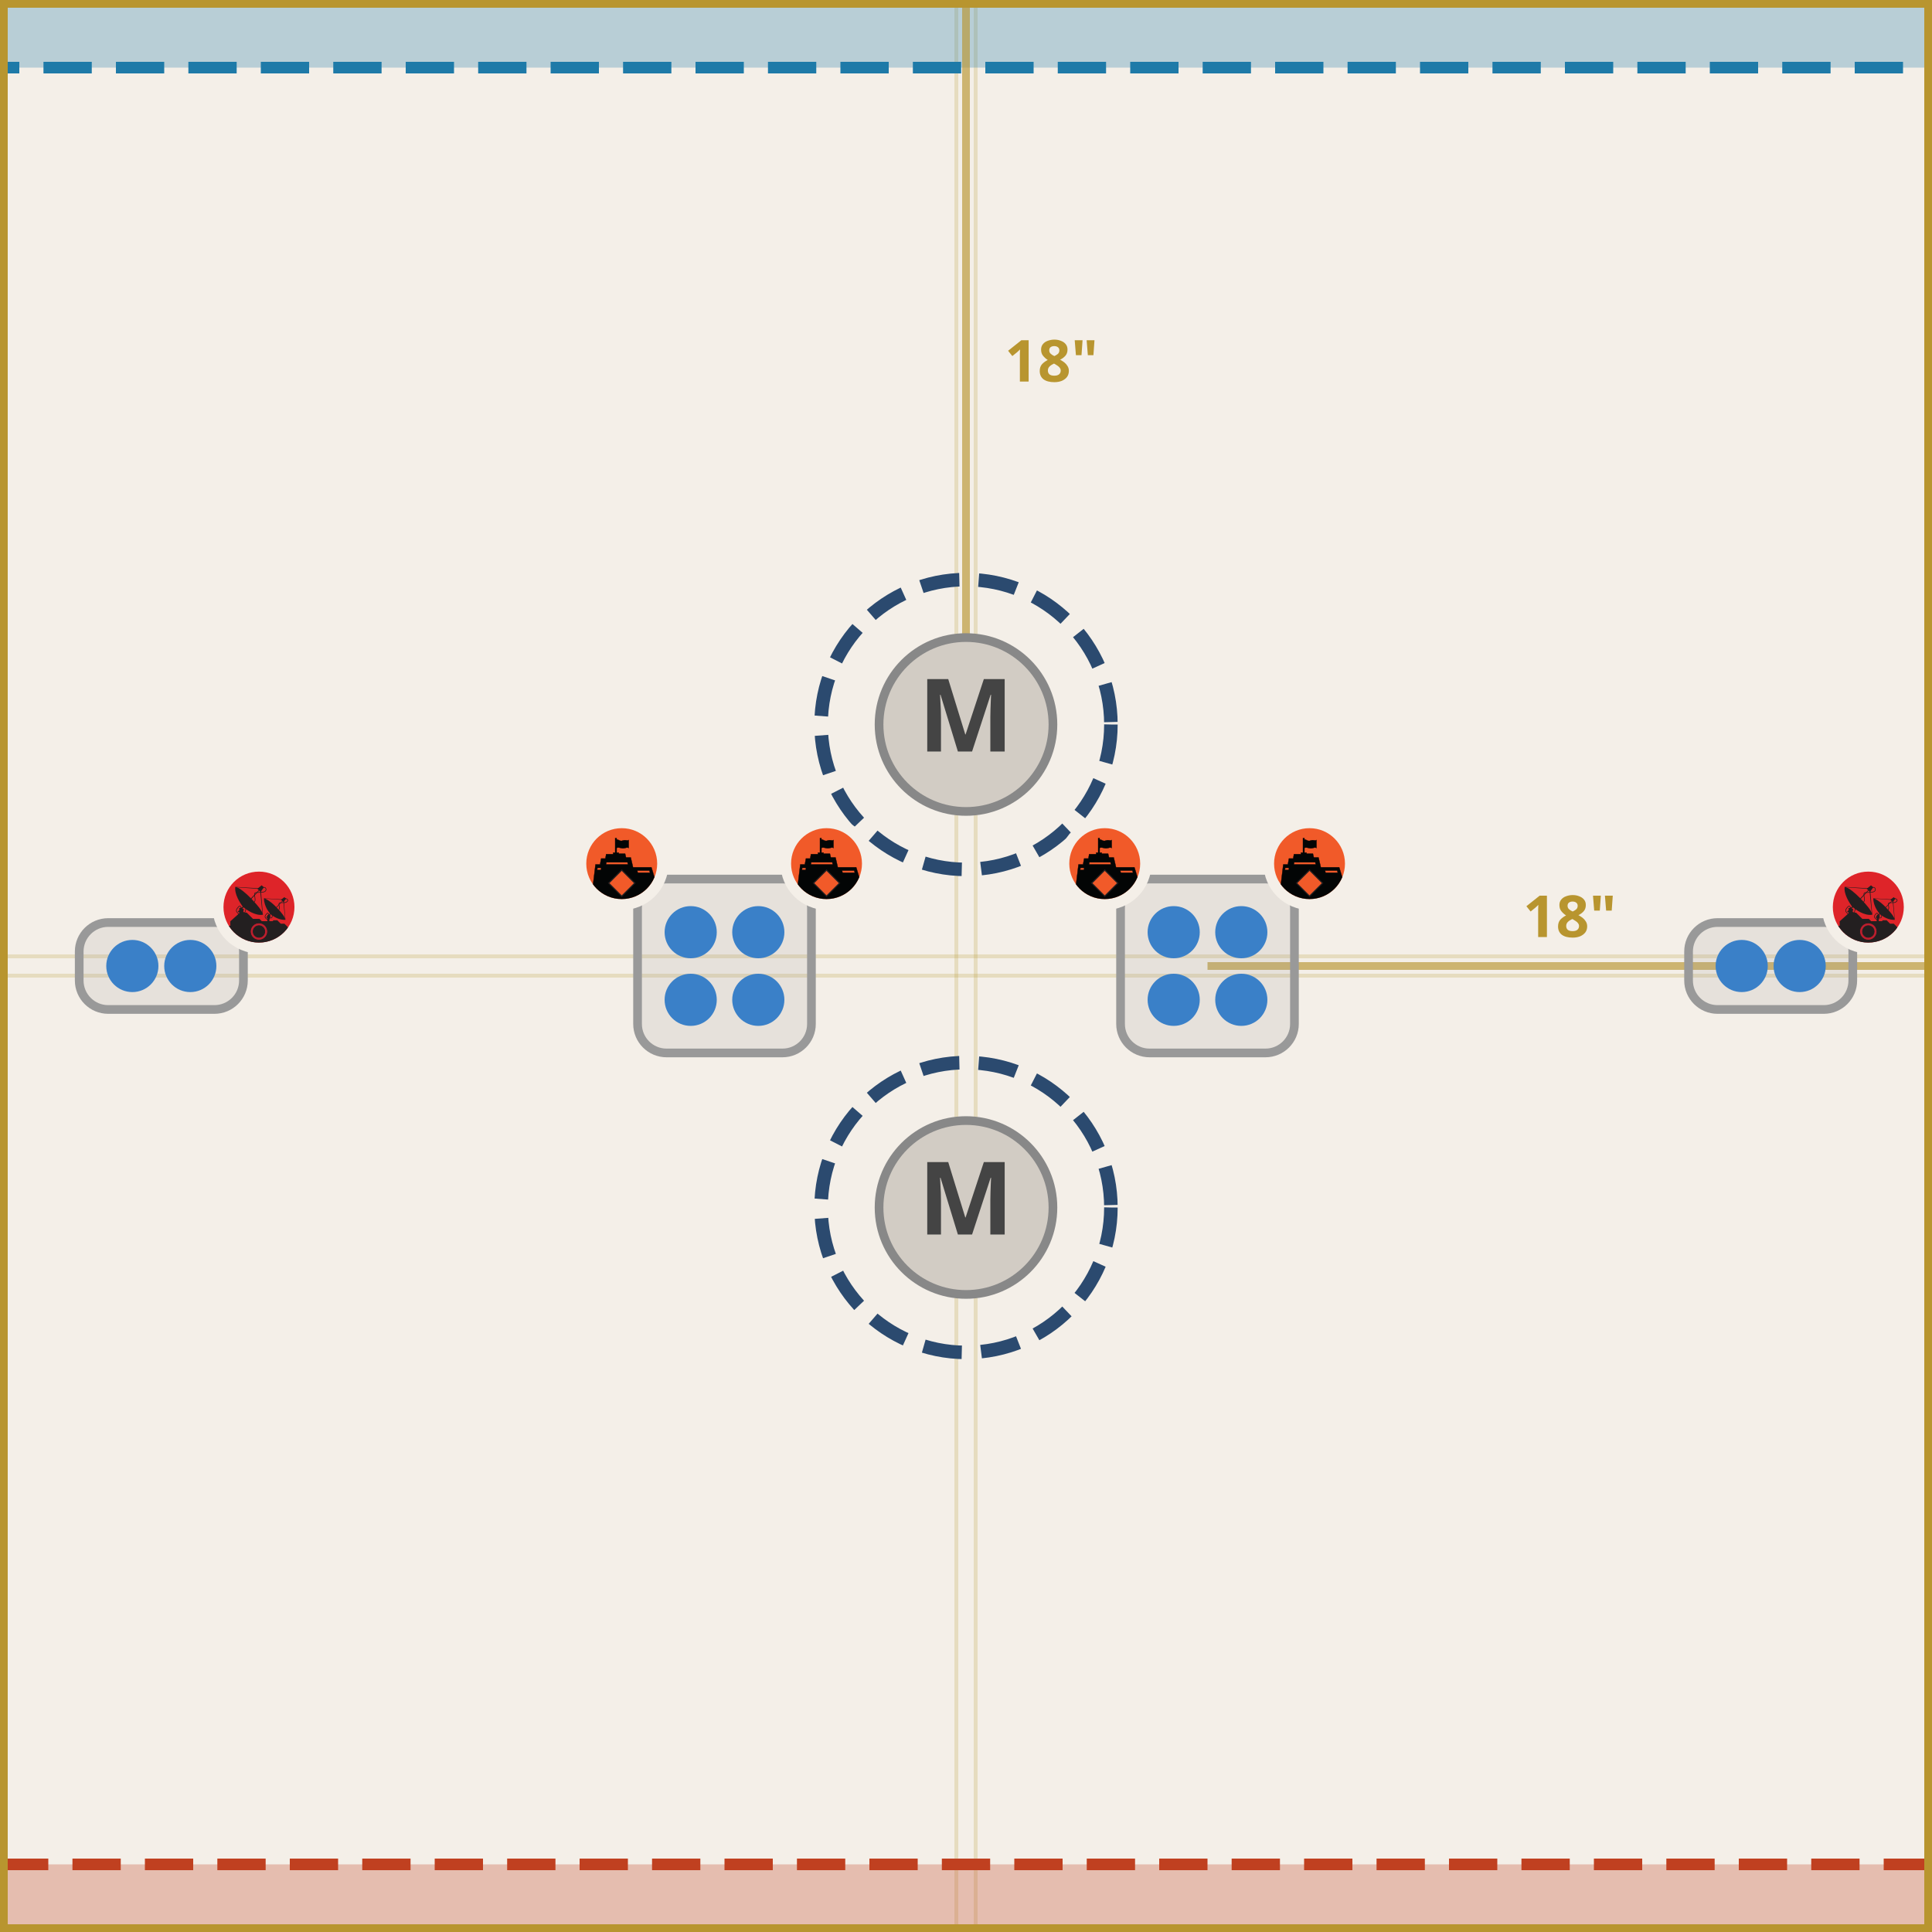
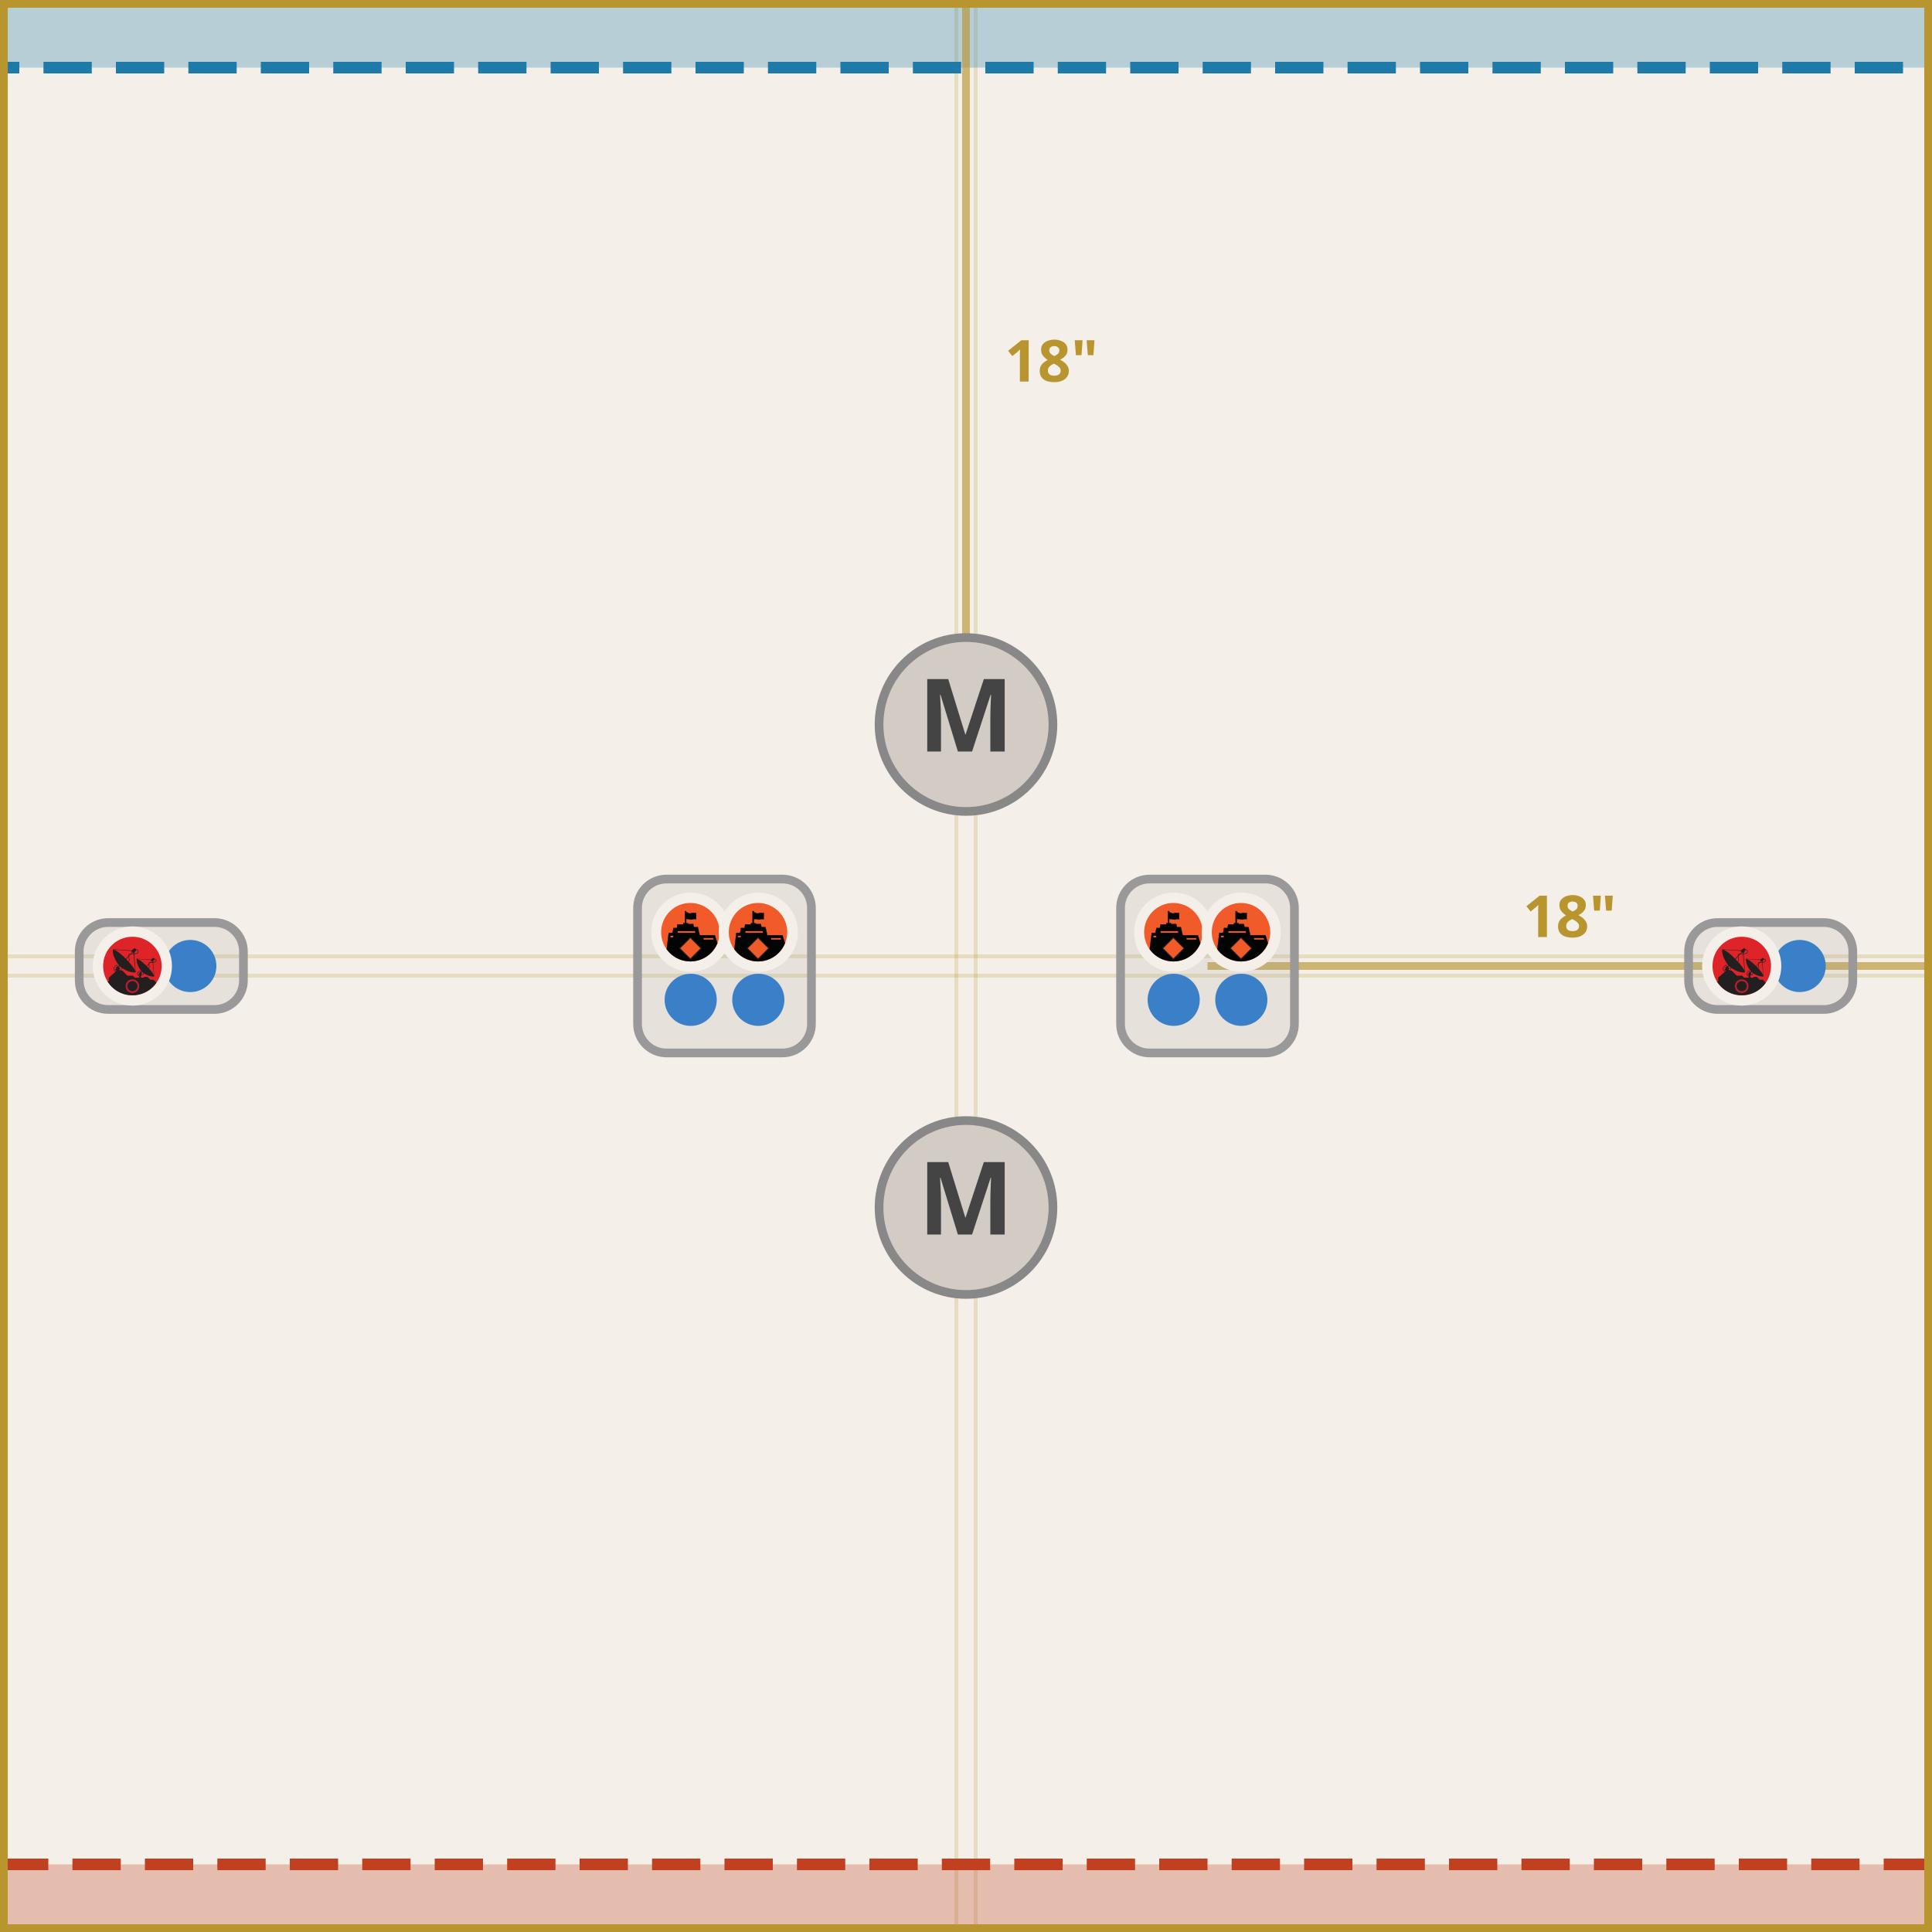
<svg xmlns="http://www.w3.org/2000/svg" viewBox="0 0 200 200" width="1000" height="1000">
  <rect width="200" height="200" fill="#f4efe8" />
  <line x1="99" y1="0" x2="99" y2="200" stroke="#B8952F" stroke-width=".4" opacity=".22" />
  <line x1="101" y1="0" x2="101" y2="200" stroke="#B8952F" stroke-width=".4" opacity=".22" />
  <line x1="0" y1="99" x2="200" y2="99" stroke="#B8952F" stroke-width=".4" opacity=".22" />
  <line x1="0" y1="101" x2="200" y2="101" stroke="#B8952F" stroke-width=".4" opacity=".22" />
  <rect x="0" y="0" width="200" height="7" fill="#1E7AA8" fill-opacity=".28" stroke="#1E7AA8" stroke-width="1.2" stroke-dasharray="5,2.5" />
  <rect x="0" y="193" width="200" height="7" fill="#C04020" fill-opacity=".28" stroke="#C04020" stroke-width="1.2" stroke-dasharray="5,2.5" />
  <rect x="0" y="0" width="200" height="200" fill="none" stroke="#B8952F" stroke-width="1.6" />
-   <line x1="100" y1="75" x2="100" y2="0" stroke="#B8952F" stroke-width=".8" opacity=".65" />
-   <line x1="97" y1="0" x2="103" y2="0" stroke="#B8952F" stroke-width=".8" opacity=".7" />
-   <text x="104" y="39.5" text-anchor="start" font-size="6" fill="#B8952F" font-family="sans-serif" font-weight="600">18"</text>
+   <g data-size="clash">
+     <line x1="100" y1="75" x2="100" y2="0" stroke="#B8952F" stroke-width=".8" opacity=".65" />
+     <line x1="97" y1="0" x2="103" y2="0" stroke="#B8952F" stroke-width=".8" opacity=".7" />
+     <text x="104" y="39.5" text-anchor="start" font-size="6" fill="#B8952F" font-family="sans-serif" font-weight="600">18"</text>
+   </g>
  <line x1="125" y1="100" x2="200" y2="100" stroke="#B8952F" stroke-width=".8" opacity=".65" />
  <line x1="200" y1="97" x2="200" y2="103" stroke="#B8952F" stroke-width=".8" opacity=".7" />
  <text x="162.5" y="97" text-anchor="middle" font-size="6" fill="#B8952F" font-family="sans-serif" font-weight="600">18"</text>
-   <circle cx="100" cy="75" r="15" fill="none" stroke="#2B4A6F" stroke-width="1.4" stroke-dasharray="4,2" />
-   <circle cx="100" cy="125" r="15" fill="none" stroke="#2B4A6F" stroke-width="1.4" stroke-dasharray="4,2" />
-   <circle cx="100" cy="75" r="9" fill="#d2ccc4" stroke="#888" stroke-width=".9" />
-   <text x="100" y="77.8" text-anchor="middle" font-size="10.5" fill="#444" font-family="sans-serif" font-weight="bold">M</text>
+   <g data-size="clash" />
+   <g data-size="clash">
+     <circle cx="100" cy="75" r="9" fill="#d2ccc4" stroke="#888" stroke-width=".9" />
+     <text x="100" y="77.8" text-anchor="middle" font-size="10.5" fill="#444" font-family="sans-serif" font-weight="bold">M</text>
+   </g>
  <g>
    <rect x="8.2" y="95.5" width="17" height="9" rx="3" fill="rgb(150,150,150)" fill-opacity=".15" stroke="#999" stroke-width=".9" />
    <circle cx="13.7" cy="100" r="2.7" fill="#3A80C8" />
    <circle cx="19.7" cy="100" r="2.7" fill="#3A80C8" />
  </g>
  <g>
    <rect x="66" y="91" width="18" height="18" rx="3" fill="rgb(150,150,150)" fill-opacity=".15" stroke="#999" stroke-width=".9" />
    <circle cx="71.5" cy="96.5" r="2.7" fill="#3A80C8" />
    <circle cx="78.5" cy="96.5" r="2.7" fill="#3A80C8" />
    <circle cx="71.5" cy="103.5" r="2.7" fill="#3A80C8" />
    <circle cx="78.5" cy="103.5" r="2.7" fill="#3A80C8" />
  </g>
  <g>
    <rect x="116" y="91" width="18" height="18" rx="3" fill="rgb(150,150,150)" fill-opacity=".15" stroke="#999" stroke-width=".9" />
    <circle cx="121.5" cy="96.5" r="2.7" fill="#3A80C8" />
    <circle cx="128.5" cy="96.5" r="2.7" fill="#3A80C8" />
    <circle cx="121.5" cy="103.5" r="2.7" fill="#3A80C8" />
    <circle cx="128.5" cy="103.5" r="2.7" fill="#3A80C8" />
  </g>
  <g>
    <rect x="174.8" y="95.5" width="17" height="9" rx="3" fill="rgb(150,150,150)" fill-opacity=".15" stroke="#999" stroke-width=".9" />
    <circle cx="180.3" cy="100" r="2.7" fill="#3A80C8" />
    <circle cx="186.3" cy="100" r="2.7" fill="#3A80C8" />
  </g>
-   <circle cx="100" cy="125" r="9" fill="#d2ccc4" stroke="#888" stroke-width=".9" />
-   <text x="100" y="127.8" text-anchor="middle" font-size="10.5" fill="#444" font-family="sans-serif" font-weight="bold">M</text>
-   <circle cx="26.8" cy="93.9" r="4.8" fill="#f4efe8" />
-   <g transform="translate(22.80,89.90) scale(0.125)">
+   <g data-size="clash">
+     <circle cx="100" cy="125" r="9" fill="#d2ccc4" stroke="#888" stroke-width=".9" />
+     <text x="100" y="127.8" text-anchor="middle" font-size="10.5" fill="#444" font-family="sans-serif" font-weight="bold">M</text>
+   </g>
+   <g data-size="clash" />
+   <circle cx="13.7" cy="100.0" r="4.1" fill="#f4efe8" />
+   <g transform="translate(10.40,96.70) scale(0.103125)">
    <clipPath id="tk-com">
      <circle cx="32.06" cy="32.02" r="29.39" />
    </clipPath>
    <g clip-path="url(#tk-com)">
      <path fill="#de2429" d="M61.45 32.02C61.45 48.25 48.29 61.41 32.06 61.41C15.82 61.41 2.66 48.25 2.66 32.02C2.66 15.78 15.82 2.62 32.06 2.62C48.29 2.62 61.45 15.78 61.45 32.02" />
      <path fill="#231f20" d="M46.71 32.38C51.46 37.26 53.61 40.4 53.98 42.59C49.13 42.74 44.73 40.41 41.81 38.01L41.05 38.5L41.05 38.86L41.76 38.86L40.58 43L40.84 43.67L43.34 43.67L44.1 42.91L47.23 42.91L50.12 45.79L53.17 45.79L55.95 48.58L55.95 60.4L32.06 62.13L5.56 60.4L5.56 47.41L8.36 47.47L8.36 43.78L15.74 37.14L15.74 36.25L15.03 36.25L14.52 35.73L15.87 34.38C15.87 34.38 15.94 33.95 15.87 33.95C15.8 33.95 15.67 34.16 15.67 33.95C15.67 33.74 15.81 32.69 15.81 32.69L16.7 32.77L16.7 32.59L17.04 32.59L17.04 32.35L17.93 32.36L18.62 31.67C16.42 28.49 11.59 21.33 12.47 15.17C16.14 16.03 21.28 20.53 25.42 24.76L31.89 17.98L30.76 16.81L34.29 13.96L36.14 15.61L33.47 19.49L32.26 18.35L25.87 25.2C28.81 28.25 31.28 31.19 32.34 32.58C34.03 35.07 34.91 36.04 35.33 38.35C28.94 39.49 21.29 33.71 21.29 33.71L19.33 32.18L18.51 33L18.42 33.53L19.55 33.54L19.06 35.91L20.27 36.59L21.92 36.59L27.09 41.75L32.48 41.75L34.39 43.67L38.99 43.67L38.99 41.06L37.98 40.39L39.11 39.34L39.05 38.68L41.31 37.41C41.31 37.41 36.18 31.86 36.18 24.72C37.13 24.55 41.61 27.25 45.44 31.1C45.77 31.42 46.08 31.74 46.39 32.05L51.3 26.94L50.4 25.87L53.08 23.8L54.54 25.05L52.33 27.85L51.57 27.19L46.71 32.38" />
      <path fill="#231f20" d="M33.01 17.76L34.84 36.67L34.71 37.18L35.33 38.35L33.64 17.76L31.55 16.42L12.8 15.26L13.8 15.61L31.14 16.88L33.01 17.76" />
      <path fill="#231f20" d="M36.83 24.96L50.81 25.99L52.2 26.64L53.56 40.63L53.51 41.42L53.97 42.55L52.67 26.64L51.12 25.65L36.18 24.72L36.83 24.96" />
      <path fill="none" stroke="#231f20" stroke-width="0.5" d="M15.43 37.87C15.43 37.87 13.61 36.18 13.5 35.66C13.38 35.14 13.12 34.2 14.02 33.14C14.92 32.08 15.43 31.24 15.94 31.18C16.44 31.11 16.8 31.38 17.03 31.73C17.25 32.08 17.42 33.12 17.42 33.12" />
      <path fill="none" stroke="#231f20" stroke-width="0.5" d="M19.9 36.92C19.9 36.92 20.51 36.44 20.7 35.71C20.9 34.99 21.07 34.56 21.13 33.93C21.2 33.3 21.13 32.03 21.13 32.03" />
      <path fill="none" stroke="#231f20" stroke-width="0.5" d="M27.7 28.18C27.7 28.18 28.64 27.45 28.8 26.64C28.97 25.83 28.82 24.6 28.52 22.83C28.22 21.07 28.49 20.29 29.01 20.11C29.54 19.93 33.5 19.86 34.72 19.7C35.94 19.53 37 19.39 37.56 18.53C38.12 17.67 38.02 16.95 37.46 16.14C36.9 15.33 34.85 15.76 34.85 15.76" />
      <path fill="none" stroke="#231f20" stroke-width="0.5" d="M39.34 42.55C39.34 42.55 37.59 41.3 37.34 40.79C37.1 40.28 36.85 39.6 37.62 38.58C38.4 37.56 38.99 36.67 39.49 37.08C39.98 37.49 40.51 38.45 40.51 38.45" />
      <path fill="none" stroke="#231f20" stroke-width="0.5" d="M40.82 40.88C40.87 40.88 41.78 41.22 42.16 41.01C42.54 40.79 42.92 40.73 43.02 39.84C43.11 38.95 43.13 37.33 43.13 37.33" />
      <path fill="none" stroke="#231f20" stroke-width="0.5" d="M48.16 34.74C48.21 34.74 48.99 33.95 48.99 32.6C48.99 31.24 48.29 30.04 48.66 29.17C49.02 28.29 49.65 28.36 51.15 28.34C52.65 28.33 53.9 28.49 54.97 27.75C56.04 27.01 56.03 26.4 55.83 25.87C55.63 25.34 54.38 24.94 53.64 24.89" />
      <path fill="#be1e2d" d="M32.06 57.05C29.4 57.05 27.25 54.89 27.25 52.24C27.25 49.58 29.4 47.43 32.06 47.43C34.71 47.43 36.87 49.58 36.87 52.24C36.87 54.89 34.71 57.05 32.06 57.05M32.06 45.1C28.12 45.1 24.92 48.3 24.92 52.24C24.92 56.18 28.12 59.38 32.06 59.38C36 59.38 39.2 56.18 39.2 52.24C39.2 48.3 36 45.1 32.06 45.1" />
      <path fill="none" stroke="#231f20" stroke-width="0.62" d="M39.2 52.24C39.2 56.18 36 59.38 32.06 59.38C28.12 59.38 24.92 56.18 24.92 52.24C24.92 48.3 28.12 45.1 32.06 45.1C36 45.1 39.2 48.3 39.2 52.24" />
      <path fill="none" stroke="#231f20" stroke-width="0.62" d="M36.87 52.24C36.87 54.89 34.71 57.05 32.06 57.05C29.4 57.05 27.25 54.89 27.25 52.24C27.25 49.58 29.4 47.43 32.06 47.43C34.71 47.43 36.87 49.58 36.87 52.24" />
    </g>
  </g>
-   <circle cx="85.6" cy="89.4" r="4.8" fill="#f4efe8" />
-   <g transform="translate(81.60,85.40) scale(0.125)">
+   <circle cx="71.5" cy="96.5" r="4.1" fill="#f4efe8" />
+   <g transform="translate(68.20,93.20) scale(0.103125)">
    <clipPath id="tk-out">
      <circle cx="31.69" cy="32.02" r="29.36" />
    </clipPath>
    <g clip-path="url(#tk-out)">
      <path fill="#f15a29" d="M61.06 32.02C61.06 48.24 47.91 61.38 31.69 61.38C15.48 61.38 2.33 48.24 2.33 32.02C2.33 15.8 15.48 2.65 31.69 2.65C47.91 2.65 61.06 15.8 61.06 32.02" />
      <path fill="#030505" stroke="#030405" stroke-width="0.25" d="M27.51 19.09L27.51 22.91L29.24 22.91L29.24 23.77L34.49 23.77L35.26 26.91L39.16 26.91L41.05 35.04L56.28 35.04L61.62 52.6L47.99 62.41L20.2 63.05L7.52 52.6L9.97 32.68L13.74 32.68L14.64 27.81L18.15 27.81L18.81 24.17L24.61 24.17L24.61 22.91L26.25 22.91L26.25 10.88L27.51 10.88L27.51 12.31C27.51 12.31 27.96 11.79 28.88 12.36C29.8 12.92 30.79 13.3 31.75 13.14C32.72 12.98 33.65 12.42 34.67 12.6C35.68 12.78 36.49 12.87 36.92 12.76C37.34 12.65 37.46 12.49 37.46 12.49L37.46 19.05C37.46 19.05 36.51 18.49 35.39 18.85C34.27 19.21 32.6 19.54 31.55 19.21C30.49 18.87 28.97 18.66 28.25 18.76C27.77 18.83 27.51 19.09 27.51 19.09" />
      <path fill="#f15a29" d="M11.59 35.51L14.68 35.51L14.46 37.26L11.37 37.26L11.59 35.51" />
      <path fill="none" stroke="#030405" stroke-width="0.25" d="M11.59 35.51L11.37 37.26L14.46 37.26L14.68 35.51Z" />
      <path fill="#f15a29" d="M44.57 37.8L54.59 37.8L55.12 39.55L44.98 39.55L44.57 37.8" />
      <path fill="none" stroke="#030405" stroke-width="0.25" d="M44.57 37.8L44.98 39.55L55.12 39.55L54.59 37.8Z" />
      <path fill="#f15a29" d="M18.97 30.93L36.44 30.93L36.85 32.68L18.75 32.68L18.97 30.93" />
      <path fill="none" stroke="#030405" stroke-width="0.25" d="M18.97 30.93L18.75 32.68L36.85 32.68L36.44 30.93Z" />
      <path fill="#f15a29" d="M31.69 58.97L20.9 48.17L31.69 37.38L42.49 48.17L31.69 58.97" />
      <path fill="none" stroke="#231f20" stroke-width="0.93" d="M31.69 58.97L42.49 48.17L31.69 37.38L20.9 48.17Z" />
    </g>
  </g>
-   <circle cx="64.4" cy="89.4" r="4.8" fill="#f4efe8" />
-   <g transform="translate(60.40,85.40) scale(0.125)">
+   <circle cx="78.5" cy="96.5" r="4.1" fill="#f4efe8" />
+   <g transform="translate(75.20,93.20) scale(0.103125)">
    <clipPath id="tk-out">
      <circle cx="31.69" cy="32.02" r="29.36" />
    </clipPath>
    <g clip-path="url(#tk-out)">
      <path fill="#f15a29" d="M61.06 32.02C61.06 48.24 47.91 61.38 31.69 61.38C15.48 61.38 2.33 48.24 2.33 32.02C2.33 15.8 15.48 2.65 31.69 2.65C47.91 2.65 61.06 15.8 61.06 32.02" />
      <path fill="#030505" stroke="#030405" stroke-width="0.25" d="M27.51 19.09L27.51 22.91L29.24 22.91L29.24 23.77L34.49 23.77L35.26 26.91L39.16 26.91L41.05 35.04L56.28 35.04L61.62 52.6L47.99 62.41L20.2 63.05L7.52 52.6L9.97 32.68L13.74 32.68L14.64 27.81L18.15 27.81L18.81 24.17L24.61 24.17L24.61 22.91L26.25 22.91L26.25 10.88L27.51 10.88L27.51 12.31C27.51 12.31 27.96 11.79 28.88 12.36C29.8 12.92 30.79 13.3 31.75 13.14C32.72 12.98 33.65 12.42 34.67 12.6C35.68 12.78 36.49 12.87 36.92 12.76C37.34 12.65 37.46 12.49 37.46 12.49L37.46 19.05C37.46 19.05 36.51 18.49 35.39 18.85C34.27 19.21 32.6 19.54 31.55 19.21C30.49 18.87 28.97 18.66 28.25 18.76C27.77 18.83 27.51 19.09 27.51 19.09" />
      <path fill="#f15a29" d="M11.59 35.51L14.68 35.51L14.46 37.26L11.37 37.26L11.59 35.51" />
      <path fill="none" stroke="#030405" stroke-width="0.25" d="M11.59 35.51L11.37 37.26L14.46 37.26L14.68 35.51Z" />
      <path fill="#f15a29" d="M44.57 37.8L54.59 37.8L55.12 39.55L44.98 39.55L44.57 37.8" />
      <path fill="none" stroke="#030405" stroke-width="0.25" d="M44.57 37.8L44.98 39.55L55.12 39.55L54.59 37.8Z" />
      <path fill="#f15a29" d="M18.97 30.93L36.44 30.93L36.85 32.68L18.75 32.68L18.97 30.93" />
      <path fill="none" stroke="#030405" stroke-width="0.25" d="M18.97 30.93L18.75 32.68L36.85 32.68L36.44 30.93Z" />
      <path fill="#f15a29" d="M31.69 58.97L20.9 48.17L31.69 37.38L42.49 48.17L31.69 58.97" />
      <path fill="none" stroke="#231f20" stroke-width="0.93" d="M31.69 58.97L42.49 48.17L31.69 37.38L20.9 48.17Z" />
    </g>
  </g>
-   <circle cx="135.6" cy="89.4" r="4.8" fill="#f4efe8" />
-   <g transform="translate(131.60,85.40) scale(0.125)">
+   <circle cx="121.5" cy="96.5" r="4.1" fill="#f4efe8" />
+   <g transform="translate(118.20,93.20) scale(0.103125)">
    <clipPath id="tk-out">
      <circle cx="31.69" cy="32.02" r="29.36" />
    </clipPath>
    <g clip-path="url(#tk-out)">
      <path fill="#f15a29" d="M61.06 32.02C61.06 48.24 47.91 61.38 31.69 61.38C15.48 61.38 2.33 48.24 2.33 32.02C2.33 15.8 15.48 2.65 31.69 2.65C47.91 2.65 61.06 15.8 61.06 32.02" />
      <path fill="#030505" stroke="#030405" stroke-width="0.25" d="M27.51 19.09L27.51 22.91L29.24 22.91L29.24 23.77L34.49 23.77L35.26 26.91L39.16 26.91L41.05 35.04L56.28 35.04L61.62 52.6L47.99 62.41L20.2 63.05L7.52 52.6L9.97 32.68L13.74 32.68L14.64 27.81L18.15 27.81L18.81 24.17L24.61 24.17L24.61 22.91L26.25 22.91L26.25 10.88L27.51 10.88L27.51 12.31C27.51 12.31 27.96 11.79 28.88 12.36C29.8 12.92 30.79 13.3 31.75 13.14C32.72 12.98 33.65 12.42 34.67 12.6C35.68 12.78 36.49 12.87 36.92 12.76C37.34 12.65 37.46 12.49 37.46 12.49L37.46 19.05C37.46 19.05 36.51 18.49 35.39 18.85C34.27 19.21 32.6 19.54 31.55 19.21C30.49 18.87 28.97 18.66 28.25 18.76C27.77 18.83 27.51 19.09 27.51 19.09" />
      <path fill="#f15a29" d="M11.59 35.51L14.68 35.51L14.46 37.26L11.37 37.26L11.59 35.51" />
      <path fill="none" stroke="#030405" stroke-width="0.25" d="M11.59 35.51L11.37 37.26L14.46 37.26L14.68 35.51Z" />
      <path fill="#f15a29" d="M44.57 37.8L54.59 37.8L55.12 39.55L44.98 39.55L44.57 37.8" />
      <path fill="none" stroke="#030405" stroke-width="0.25" d="M44.57 37.8L44.98 39.55L55.12 39.55L54.59 37.8Z" />
      <path fill="#f15a29" d="M18.97 30.93L36.44 30.93L36.85 32.68L18.75 32.68L18.97 30.93" />
      <path fill="none" stroke="#030405" stroke-width="0.25" d="M18.97 30.93L18.75 32.68L36.85 32.68L36.44 30.93Z" />
      <path fill="#f15a29" d="M31.69 58.97L20.9 48.17L31.69 37.38L42.49 48.17L31.69 58.97" />
      <path fill="none" stroke="#231f20" stroke-width="0.93" d="M31.69 58.97L42.49 48.17L31.69 37.38L20.9 48.17Z" />
    </g>
  </g>
-   <circle cx="114.4" cy="89.4" r="4.8" fill="#f4efe8" />
-   <g transform="translate(110.40,85.40) scale(0.125)">
+   <circle cx="128.5" cy="96.5" r="4.1" fill="#f4efe8" />
+   <g transform="translate(125.20,93.20) scale(0.103125)">
    <clipPath id="tk-out">
      <circle cx="31.69" cy="32.02" r="29.36" />
    </clipPath>
    <g clip-path="url(#tk-out)">
      <path fill="#f15a29" d="M61.06 32.02C61.06 48.24 47.91 61.38 31.69 61.38C15.48 61.38 2.33 48.24 2.33 32.02C2.33 15.8 15.48 2.65 31.69 2.65C47.91 2.65 61.06 15.8 61.06 32.02" />
      <path fill="#030505" stroke="#030405" stroke-width="0.25" d="M27.51 19.09L27.51 22.91L29.24 22.91L29.24 23.77L34.49 23.77L35.26 26.91L39.16 26.91L41.05 35.04L56.28 35.04L61.62 52.6L47.99 62.41L20.2 63.05L7.52 52.6L9.97 32.68L13.74 32.68L14.64 27.81L18.15 27.81L18.81 24.17L24.61 24.17L24.61 22.91L26.25 22.91L26.25 10.88L27.51 10.88L27.51 12.31C27.51 12.31 27.96 11.79 28.88 12.36C29.8 12.92 30.79 13.3 31.75 13.14C32.72 12.98 33.65 12.42 34.67 12.6C35.68 12.78 36.49 12.87 36.92 12.76C37.34 12.65 37.46 12.49 37.46 12.49L37.46 19.05C37.46 19.05 36.51 18.49 35.39 18.85C34.27 19.21 32.6 19.54 31.55 19.21C30.49 18.87 28.97 18.66 28.25 18.76C27.77 18.83 27.51 19.09 27.51 19.09" />
      <path fill="#f15a29" d="M11.59 35.51L14.68 35.51L14.46 37.26L11.37 37.26L11.59 35.51" />
      <path fill="none" stroke="#030405" stroke-width="0.25" d="M11.59 35.51L11.37 37.26L14.46 37.26L14.68 35.51Z" />
      <path fill="#f15a29" d="M44.57 37.8L54.59 37.8L55.12 39.55L44.98 39.55L44.57 37.8" />
      <path fill="none" stroke="#030405" stroke-width="0.25" d="M44.57 37.8L44.98 39.55L55.12 39.55L54.59 37.8Z" />
      <path fill="#f15a29" d="M18.97 30.93L36.44 30.93L36.85 32.68L18.75 32.68L18.97 30.93" />
      <path fill="none" stroke="#030405" stroke-width="0.25" d="M18.97 30.93L18.75 32.68L36.85 32.68L36.44 30.93Z" />
      <path fill="#f15a29" d="M31.69 58.97L20.9 48.17L31.69 37.38L42.49 48.17L31.69 58.97" />
      <path fill="none" stroke="#231f20" stroke-width="0.93" d="M31.69 58.97L42.49 48.17L31.69 37.38L20.9 48.17Z" />
    </g>
  </g>
-   <circle cx="193.4" cy="93.9" r="4.8" fill="#f4efe8" />
-   <g transform="translate(189.40,89.90) scale(0.125)">
+   <circle cx="180.3" cy="100.0" r="4.1" fill="#f4efe8" />
+   <g transform="translate(177.00,96.70) scale(0.103125)">
    <clipPath id="tk-com">
      <circle cx="32.06" cy="32.02" r="29.39" />
    </clipPath>
    <g clip-path="url(#tk-com)">
      <path fill="#de2429" d="M61.45 32.02C61.45 48.25 48.29 61.41 32.06 61.41C15.82 61.41 2.66 48.25 2.66 32.02C2.66 15.78 15.82 2.62 32.06 2.62C48.29 2.62 61.45 15.78 61.45 32.02" />
      <path fill="#231f20" d="M46.71 32.38C51.46 37.26 53.61 40.4 53.98 42.59C49.13 42.74 44.73 40.41 41.81 38.01L41.05 38.5L41.05 38.86L41.76 38.86L40.58 43L40.84 43.67L43.34 43.67L44.1 42.91L47.23 42.91L50.12 45.79L53.17 45.79L55.95 48.58L55.95 60.4L32.06 62.13L5.56 60.4L5.56 47.41L8.36 47.47L8.36 43.78L15.74 37.14L15.74 36.25L15.03 36.25L14.52 35.73L15.87 34.38C15.87 34.38 15.94 33.95 15.87 33.95C15.8 33.95 15.67 34.16 15.67 33.95C15.67 33.74 15.81 32.69 15.81 32.69L16.7 32.77L16.7 32.59L17.04 32.59L17.04 32.35L17.93 32.36L18.62 31.67C16.42 28.49 11.59 21.33 12.47 15.17C16.14 16.03 21.28 20.53 25.42 24.76L31.89 17.98L30.76 16.81L34.29 13.96L36.14 15.61L33.47 19.49L32.26 18.35L25.87 25.2C28.81 28.25 31.28 31.19 32.34 32.58C34.03 35.07 34.91 36.04 35.33 38.35C28.94 39.49 21.29 33.71 21.29 33.71L19.33 32.18L18.51 33L18.42 33.53L19.55 33.54L19.06 35.91L20.27 36.59L21.92 36.59L27.09 41.75L32.48 41.75L34.39 43.67L38.99 43.67L38.99 41.06L37.98 40.39L39.11 39.34L39.05 38.68L41.31 37.41C41.31 37.41 36.18 31.86 36.18 24.72C37.13 24.55 41.61 27.25 45.44 31.1C45.77 31.42 46.08 31.74 46.39 32.05L51.3 26.94L50.4 25.87L53.08 23.8L54.54 25.05L52.33 27.85L51.57 27.19L46.71 32.38" />
      <path fill="#231f20" d="M33.01 17.76L34.84 36.67L34.71 37.18L35.33 38.35L33.64 17.76L31.55 16.42L12.8 15.26L13.8 15.61L31.14 16.88L33.01 17.76" />
      <path fill="#231f20" d="M36.83 24.96L50.81 25.99L52.2 26.64L53.56 40.63L53.51 41.42L53.97 42.55L52.67 26.64L51.12 25.65L36.18 24.72L36.83 24.96" />
      <path fill="none" stroke="#231f20" stroke-width="0.5" d="M15.43 37.87C15.43 37.87 13.61 36.18 13.5 35.66C13.38 35.14 13.12 34.2 14.02 33.14C14.92 32.08 15.43 31.24 15.94 31.18C16.44 31.11 16.8 31.38 17.03 31.73C17.25 32.08 17.42 33.12 17.42 33.12" />
      <path fill="none" stroke="#231f20" stroke-width="0.5" d="M19.9 36.92C19.9 36.92 20.51 36.44 20.7 35.71C20.9 34.99 21.07 34.56 21.13 33.93C21.2 33.3 21.13 32.03 21.13 32.03" />
      <path fill="none" stroke="#231f20" stroke-width="0.5" d="M27.7 28.18C27.7 28.18 28.64 27.45 28.8 26.64C28.97 25.83 28.82 24.6 28.52 22.83C28.22 21.07 28.49 20.29 29.01 20.11C29.54 19.93 33.5 19.86 34.72 19.7C35.94 19.53 37 19.39 37.56 18.53C38.12 17.67 38.02 16.95 37.46 16.14C36.9 15.33 34.85 15.76 34.85 15.76" />
      <path fill="none" stroke="#231f20" stroke-width="0.5" d="M39.34 42.55C39.34 42.55 37.59 41.3 37.34 40.79C37.1 40.28 36.85 39.6 37.62 38.58C38.4 37.56 38.99 36.67 39.49 37.08C39.98 37.49 40.51 38.45 40.51 38.45" />
      <path fill="none" stroke="#231f20" stroke-width="0.5" d="M40.82 40.88C40.87 40.88 41.78 41.22 42.16 41.01C42.54 40.79 42.92 40.73 43.02 39.84C43.11 38.95 43.13 37.33 43.13 37.33" />
      <path fill="none" stroke="#231f20" stroke-width="0.5" d="M48.16 34.74C48.21 34.74 48.99 33.95 48.99 32.6C48.99 31.24 48.29 30.04 48.66 29.17C49.02 28.29 49.65 28.36 51.15 28.34C52.65 28.33 53.9 28.49 54.97 27.75C56.04 27.01 56.03 26.4 55.83 25.87C55.63 25.34 54.38 24.94 53.64 24.89" />
      <path fill="#be1e2d" d="M32.06 57.05C29.4 57.05 27.25 54.89 27.25 52.24C27.25 49.58 29.4 47.43 32.06 47.43C34.71 47.43 36.87 49.58 36.87 52.24C36.87 54.89 34.71 57.05 32.06 57.05M32.06 45.1C28.12 45.1 24.92 48.3 24.92 52.24C24.92 56.18 28.12 59.38 32.06 59.38C36 59.38 39.2 56.18 39.2 52.24C39.2 48.3 36 45.1 32.06 45.1" />
      <path fill="none" stroke="#231f20" stroke-width="0.62" d="M39.2 52.24C39.2 56.18 36 59.38 32.06 59.38C28.12 59.38 24.92 56.18 24.92 52.24C24.92 48.3 28.12 45.1 32.06 45.1C36 45.1 39.2 48.3 39.2 52.24" />
      <path fill="none" stroke="#231f20" stroke-width="0.62" d="M36.87 52.24C36.87 54.89 34.71 57.05 32.06 57.05C29.4 57.05 27.25 54.89 27.25 52.24C27.25 49.58 29.4 47.43 32.06 47.43C34.71 47.43 36.87 49.58 36.87 52.24" />
    </g>
  </g>
+   <g data-size="clash" />
</svg>
